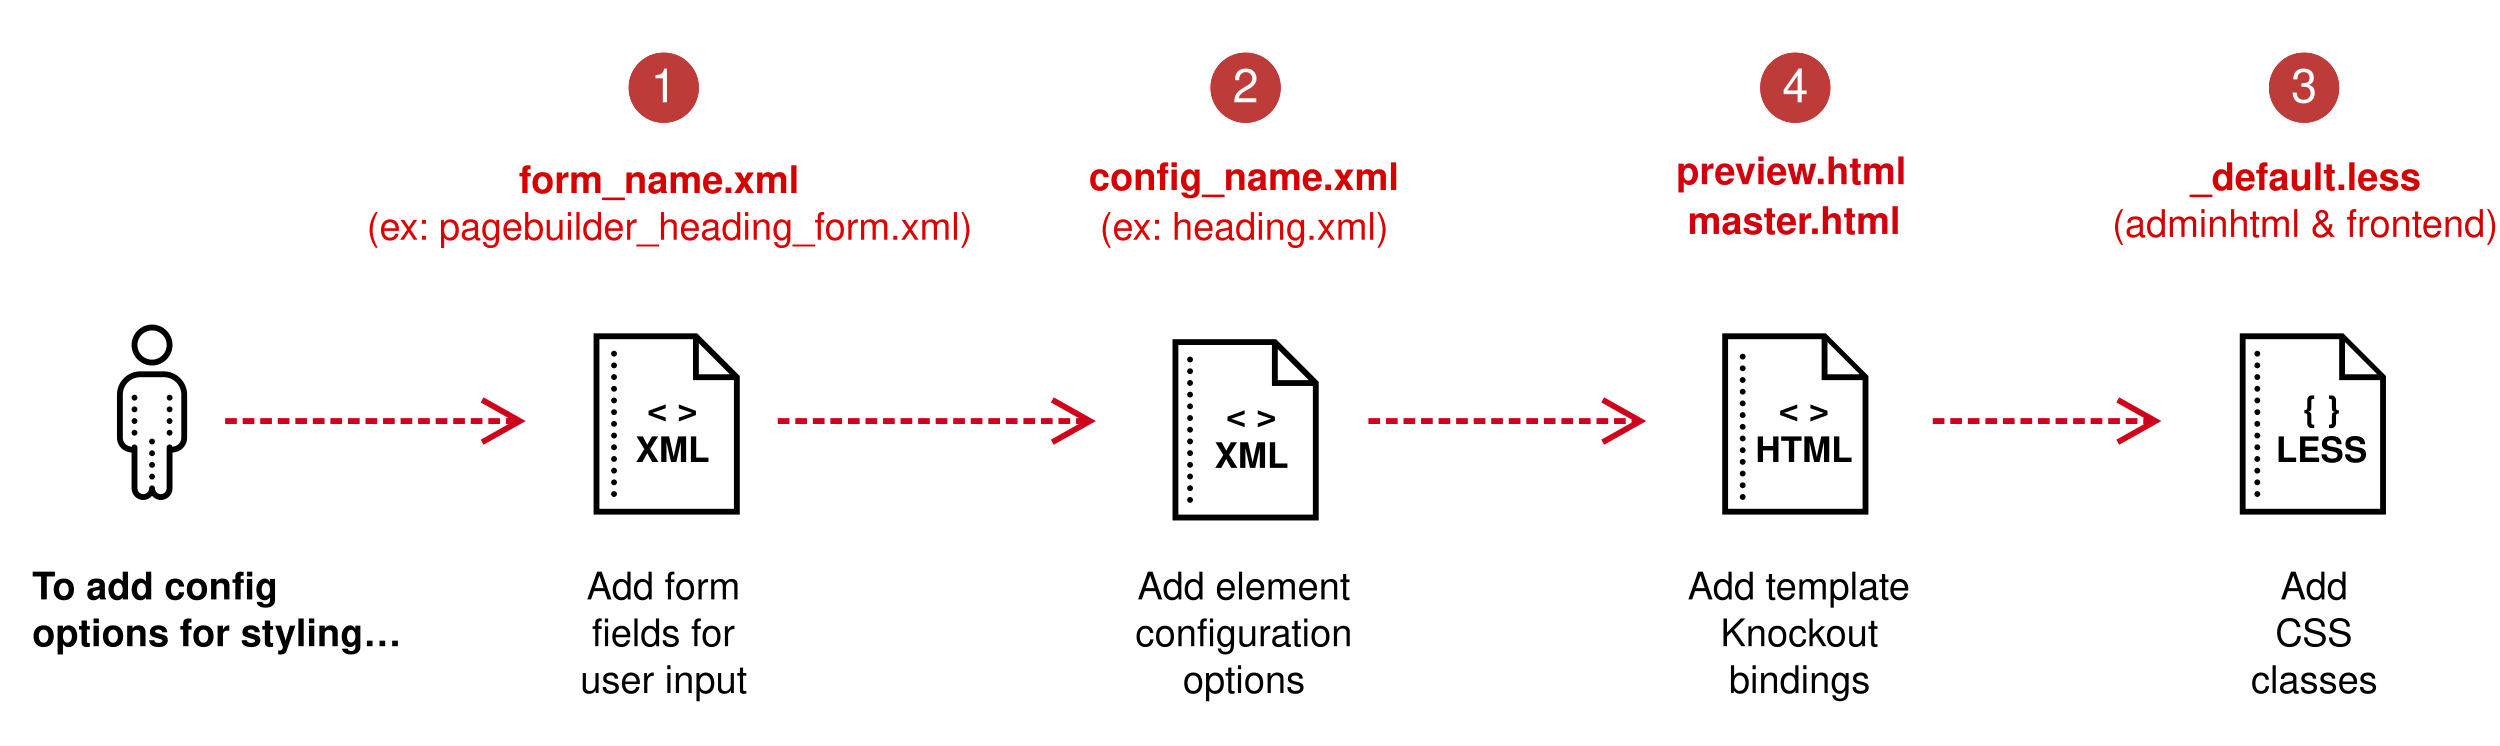
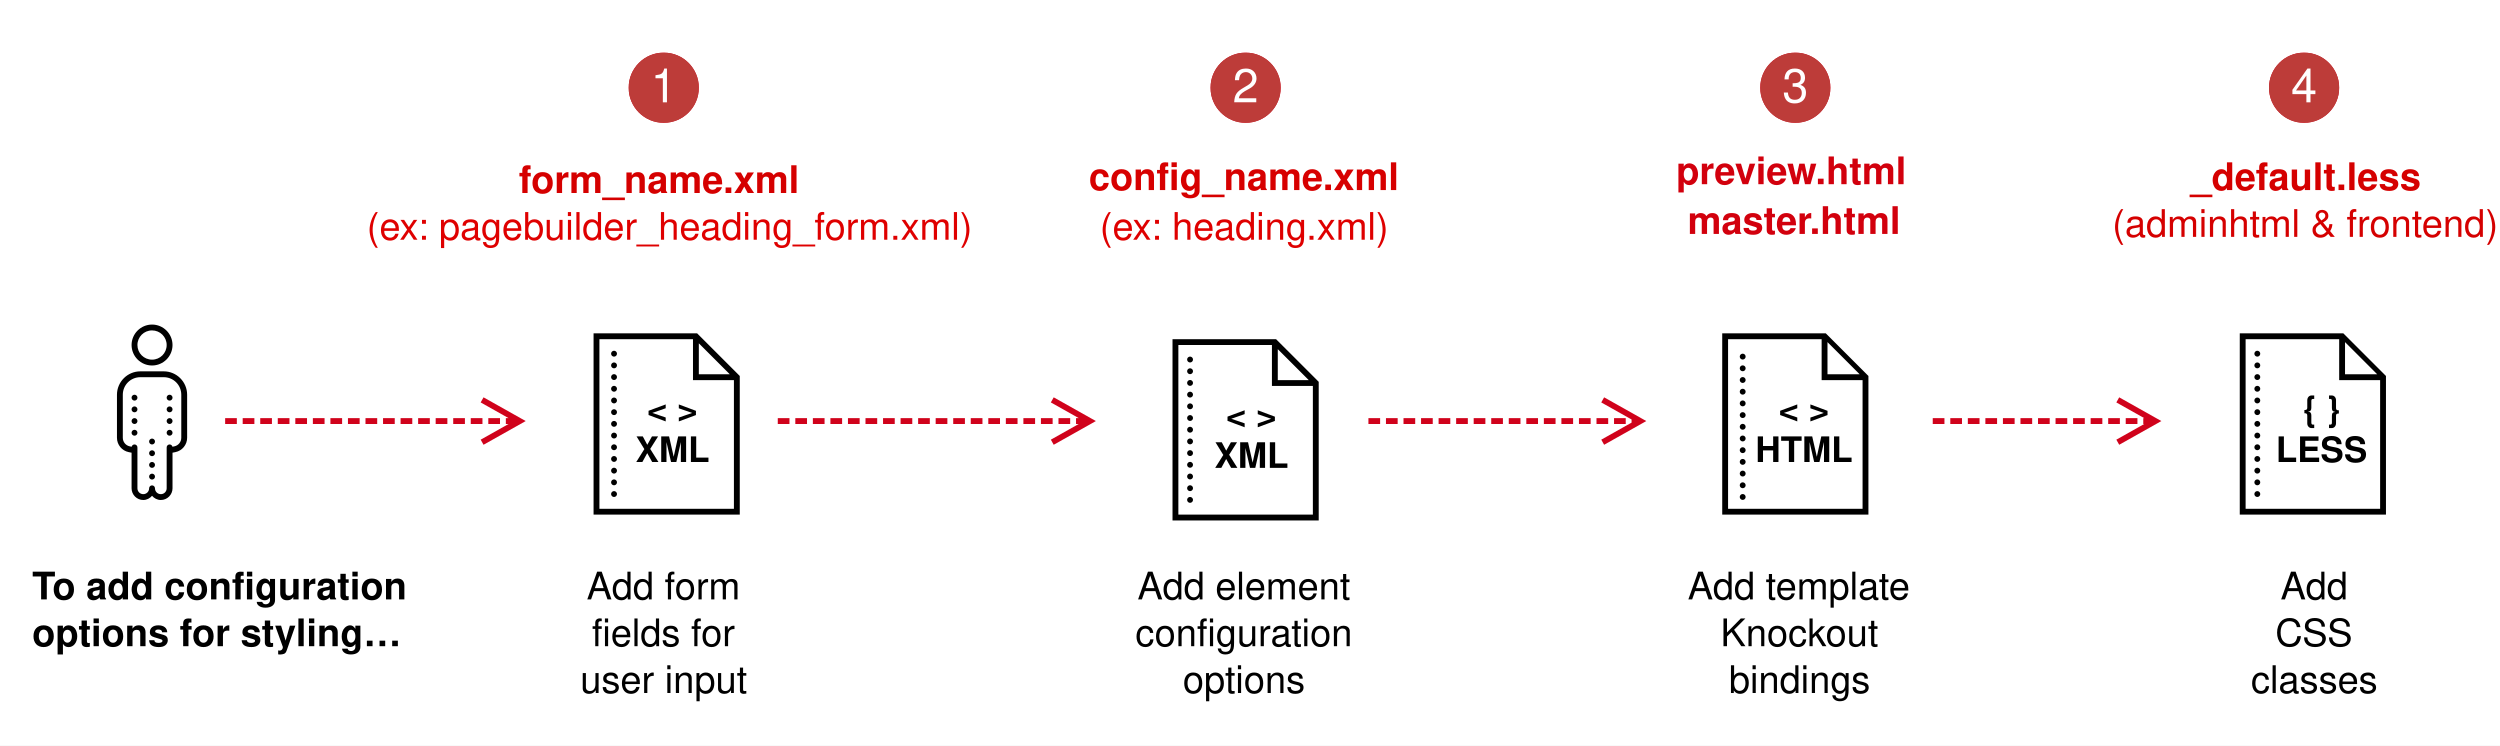
<svg xmlns="http://www.w3.org/2000/svg" xmlns:xlink="http://www.w3.org/1999/xlink" width="855px" height="255px" viewBox="0 0 855 255" version="1.1">
  <defs>
    <circle id="path-1" cx="12" cy="12" r="12" />
    <circle id="path-3" cx="12" cy="12" r="12" />
    <circle id="path-5" cx="12" cy="12" r="12" />
    <circle id="path-7" cx="12" cy="12" r="12" />
  </defs>
  <g id="how-to-style-using-attributes" stroke="none" stroke-width="1" fill="none" fill-rule="evenodd">
    <rect fill="#FFFFFF" x="0" y="0" width="855" height="255" />
    <text id="Add-form-fields-for" font-family="Helvetica" font-size="13" font-weight="normal" fill="#000000">
      <tspan x="200.629" y="205">Add form</tspan>
      <tspan x="202.435" y="221">fields for</tspan>
      <tspan x="198.455" y="237">user input</tspan>
    </text>
    <g id="number" transform="translate(215, 18)">
      <mask id="mask-2" fill="white">
        <use xlink:href="#path-1" />
      </mask>
      <use id="Mask" fill="#D0021B" fill-rule="evenodd" xlink:href="#path-1" />
      <g id="Colors-/-Red-/-Shade" mask="url(#mask-2)">
        <rect fill="#DF4743" x="0" y="0" width="24" height="24" />
        <rect id="color" fill="#BD3C39" fill-rule="evenodd" x="0" y="0" width="24" height="24" />
      </g>
      <text id="1" mask="url(#mask-2)" font-family="Helvetica" font-size="16" font-weight="normal" fill="#FFFFFF">
        <tspan x="7.551" y="17">1</tspan>
      </text>
    </g>
    <text id="form_name.xml" font-family="Helvetica-Bold, Helvetica" font-size="13" font-weight="bold" fill="#D50000">
      <tspan x="177.455" y="66">form_name.xml</tspan>
    </text>
    <g id="Group-2" transform="translate(203, 114)">
      <path d="M0.5,0.5 L0.5,61.5 L49.5,61.5 L49.5,14.793 L35.207,0.5 L0.5,0.5 Z M34.5,15.5 L48.5,15.5 L48.5,60.5 L1.5,60.5 L1.5,1.5 L34.5,1.5 L34.5,15.5 Z M35.5,2.207 L47.793,14.5 L35.5,14.5 L35.5,2.207 Z" id="Shape" stroke="#000000" fill="#FFFFFF" fill-rule="nonzero" />
      <text id="&lt;-&gt;-XML" font-family="Helvetica-Bold, Helvetica" font-size="12" font-weight="bold" fill="#000000">
        <tspan x="18.325" y="30">&lt; &gt;</tspan>
        <tspan x="14.335" y="44">XML</tspan>
      </text>
      <path d="M7,54.961 L7,3.388" id="Line-2" stroke="#000000" stroke-width="2" stroke-linecap="round" stroke-linejoin="round" stroke-dasharray="0,4" />
    </g>
    <text id="Add-CSS-classes" font-family="Helvetica" font-size="13" font-weight="normal" fill="#000000">
      <tspan x="779.935" y="205">Add</tspan>
      <tspan x="778.135" y="221">CSS </tspan>
      <tspan x="769.826" y="237">classes</tspan>
    </text>
    <g id="number" transform="translate(776, 18)">
      <mask id="mask-4" fill="white">
        <use xlink:href="#path-3" />
      </mask>
      <use id="Mask" fill="#D0021B" fill-rule="evenodd" xlink:href="#path-3" />
      <g id="Colors-/-Red-/-Shade" mask="url(#mask-4)">
        <rect fill="#DF4743" x="0" y="0" width="24" height="24" />
        <rect id="color" fill="#BD3C39" fill-rule="evenodd" x="0" y="0" width="24" height="24" />
      </g>
      <text id="1" mask="url(#mask-4)" font-family="Helvetica" font-size="16" font-weight="normal" fill="#FFFFFF">
-         <tspan x="7.551" y="17">3</tspan>
+         <tspan x="7.551" y="17">4</tspan>
      </text>
    </g>
    <text id="_default.less-(admin" font-family="Helvetica-Bold, Helvetica" font-size="13" font-weight="bold" fill="#D50000">
      <tspan x="749.122" y="65">_default.less</tspan>
      <tspan x="722.389" y="81" font-family="Helvetica" font-weight="normal">(adminhtml &amp; frontend)</tspan>
    </text>
    <path id="Line-4" d="M558,143.464 L547.63,137.631 L548.611,135.888 L563.032,144 L548.611,152.112 L547.63,150.369 L558,144.536 L558,143.464 Z M468,145 L468,143 L472,143 L472,145 L468,145 Z M474,145 L474,143 L478,143 L478,145 L474,145 Z M480,145 L480,143 L484,143 L484,145 L480,145 Z M486,145 L486,143 L490,143 L490,145 L486,145 Z M492,145 L492,143 L496,143 L496,145 L492,145 Z M498,145 L498,143 L502,143 L502,145 L498,145 Z M504,145 L504,143 L508,143 L508,145 L504,145 Z M510,145 L510,143 L514,143 L514,145 L510,145 Z M516,145 L516,143 L520,143 L520,145 L516,145 Z M522,145 L522,143 L526,143 L526,145 L522,145 Z M528,145 L528,143 L532,143 L532,145 L528,145 Z M534,145 L534,143 L538,143 L538,145 L534,145 Z M540,145 L540,143 L544,143 L544,145 L540,145 Z M546,145 L546,143 L550,143 L550,145 L546,145 Z M552,145 L552,143 L556,143 L556,145 L552,145 Z" fill="#D0021B" fill-rule="nonzero" />
    <path id="Line-4" d="M733.331,143 L723.787,137.631 L724.767,135.888 L739.188,144 L724.767,152.112 L723.787,150.369 L733.331,145 L733,145 L733,143 L733.331,143 Z M661,145 L661,143 L665,143 L665,145 L661,145 Z M667,145 L667,143 L671,143 L671,145 L667,145 Z M673,145 L673,143 L677,143 L677,145 L673,145 Z M679,145 L679,143 L683,143 L683,145 L679,145 Z M685,145 L685,143 L689,143 L689,145 L685,145 Z M691,145 L691,143 L695,143 L695,145 L691,145 Z M697,145 L697,143 L701,143 L701,145 L697,145 Z M703,145 L703,143 L707,143 L707,145 L703,145 Z M709,145 L709,143 L713,143 L713,145 L709,145 Z M715,145 L715,143 L719,143 L719,145 L715,145 Z M721,145 L721,143 L725,143 L725,145 L721,145 Z M727,145 L727,143 L731,143 L731,145 L727,145 Z" fill="#D0021B" fill-rule="nonzero" />
    <path id="Line-4" d="M368.932,143 L359.388,137.631 L360.369,135.888 L374.79,144 L360.369,152.112 L359.388,150.369 L368.932,145 L368,145 L368,143 L368.932,143 Z M266,145 L266,143 L270,143 L270,145 L266,145 Z M272,145 L272,143 L276,143 L276,145 L272,145 Z M278,145 L278,143 L282,143 L282,145 L278,145 Z M284,145 L284,143 L288,143 L288,145 L284,145 Z M290,145 L290,143 L294,143 L294,145 L290,145 Z M296,145 L296,143 L300,143 L300,145 L296,145 Z M302,145 L302,143 L306,143 L306,145 L302,145 Z M308,145 L308,143 L312,143 L312,145 L308,145 Z M314,145 L314,143 L318,143 L318,145 L314,145 Z M320,145 L320,143 L324,143 L324,145 L320,145 Z M326,145 L326,143 L330,143 L330,145 L326,145 Z M332,145 L332,143 L336,143 L336,145 L332,145 Z M338,145 L338,143 L342,143 L342,145 L338,145 Z M344,145 L344,143 L348,143 L348,145 L344,145 Z M350,145 L350,143 L354,143 L354,145 L350,145 Z M356,145 L356,143 L360,143 L360,145 L356,145 Z M362,145 L362,143 L366,143 L366,145 L362,145 Z" fill="#D0021B" fill-rule="nonzero" />
-     <text id="To-add-config-option" font-family="Helvetica-Bold, Helvetica" font-size="13" font-weight="bold" fill="#000000">
-       <tspan x="11" y="205">To add config</tspan>
+     <text id="To-add-configuration" font-family="Helvetica-Bold, Helvetica" font-size="13" font-weight="bold" fill="#000000">
+       <tspan x="11" y="205">To add configuration</tspan>
      <tspan x="11" y="221">options for styling…</tspan>
    </text>
    <g id="Group" transform="translate(40, 111)">
      <path d="M12,0 C8.145,0 5,3.145 5,7 C5,10.855 8.145,14 12,14 C15.855,14 19,10.855 19,7 C19,3.145 15.855,0 12,0 Z M12,2 C14.773,2 17,4.227 17,7 C17,9.773 14.773,12 12,12 C9.227,12 7,9.773 7,7 C7,4.227 9.227,2 12,2 Z M8,16 C3.594,16 0,19.594 0,24 L0,38.719 C0,41.098 1.688,43.156 4.02,43.625 L5,43.82 L5,56 C5,58.199 6.801,60 9,60 C10.211,60 11.266,59.422 12,58.562 C12.734,59.422 13.789,60 15,60 C17.199,60 19,58.199 19,56 L19,43.82 L19.98,43.625 C22.312,43.156 24,41.098 24,38.719 L24,24 C24,19.594 20.406,16 16,16 L8,16 Z M8,18 L16,18 C19.324,18 22,20.676 22,24 L22,38.719 C22,40.156 20.996,41.379 19.59,41.66 L18.977,41.785 C18.875,41.328 18.469,41 18,41 C17.449,41 17,41.449 17,42 C17,42.059 17.004,42.117 17.016,42.176 L17,42.18 L17,56 C17,57.117 16.117,58 15,58 C13.883,58 13,57.117 13,56 C13,55.449 12.551,55 12,55 C11.449,55 11,55.449 11,56 C11,57.117 10.117,58 9,58 C7.883,58 7,57.117 7,56 L7,42.18 L6.984,42.176 C6.996,42.117 7,42.059 7,42 C7,41.449 6.551,41 6,41 C5.531,41 5.125,41.328 5.027,41.785 L4.41,41.66 C3.004,41.379 2,40.156 2,38.719 L2,24 C2,20.676 4.676,18 8,18 Z" id="Shape" fill="#000000" fill-rule="nonzero" />
      <path d="M12,52 L12,40" id="Line-2" stroke="#000000" stroke-width="2" stroke-linecap="round" stroke-linejoin="round" stroke-dasharray="0,4" />
      <path d="M18,37 L18,22" id="Line-2" stroke="#000000" stroke-width="2" stroke-linecap="round" stroke-linejoin="round" stroke-dasharray="0,4" />
      <path d="M6,37 L6,22" id="Line-2" stroke="#000000" stroke-width="2" stroke-linecap="round" stroke-linejoin="round" stroke-dasharray="0,4" />
    </g>
    <path id="Line-4" d="M173.932,143 L164.388,137.631 L165.369,135.888 L179.79,144 L165.369,152.112 L164.388,150.369 L173.932,145 L173,145 L173,143 L173.932,143 Z M77,145 L77,143 L81,143 L81,145 L77,145 Z M83,145 L83,143 L87,143 L87,145 L83,145 Z M89,145 L89,143 L93,143 L93,145 L89,145 Z M95,145 L95,143 L99,143 L99,145 L95,145 Z M101,145 L101,143 L105,143 L105,145 L101,145 Z M107,145 L107,143 L111,143 L111,145 L107,145 Z M113,145 L113,143 L117,143 L117,145 L113,145 Z M119,145 L119,143 L123,143 L123,145 L119,145 Z M125,145 L125,143 L129,143 L129,145 L125,145 Z M131,145 L131,143 L135,143 L135,145 L131,145 Z M137,145 L137,143 L141,143 L141,145 L137,145 Z M143,145 L143,143 L147,143 L147,145 L143,145 Z M149,145 L149,143 L153,143 L153,145 L149,145 Z M155,145 L155,143 L159,143 L159,145 L155,145 Z M161,145 L161,143 L165,143 L165,145 L161,145 Z M167,145 L167,143 L171,143 L171,145 L167,145 Z" fill="#D0021B" fill-rule="nonzero" />
    <path d="M766,114 L766,176 L816,176 L816,128.586 L801.414,114 L766,114 Z M768,116 L800,116 L800,130 L814,130 L814,174 L768,174 L768,116 Z M802,117 L813,128 L802,128 L802,117 Z" id="Shape" fill="#000000" fill-rule="nonzero" />
    <text id="{-}-LESS" font-family="Helvetica-Bold, Helvetica" font-size="12" font-weight="bold" fill="#000000">
      <tspan x="787.663" y="144">{ }</tspan>
      <tspan x="778.329" y="158">LESS</tspan>
    </text>
    <path d="M772,168.961 L772,117.388" id="Line-2" stroke="#000000" stroke-width="2" stroke-linecap="round" stroke-linejoin="round" stroke-dasharray="0,4" />
    <text id="Add-element-configur" font-family="Helvetica" font-size="13" font-weight="normal" fill="#000000">
      <tspan x="389.004" y="205">Add element </tspan>
      <tspan x="388.281" y="221">configuration</tspan>
      <tspan x="404.54" y="237">options</tspan>
    </text>
    <path d="M401.5,116.5 L401.5,177.5 L450.5,177.5 L450.5,130.793 L436.207,116.5 L401.5,116.5 Z M435.5,131.5 L449.5,131.5 L449.5,176.5 L402.5,176.5 L402.5,117.5 L435.5,117.5 L435.5,131.5 Z M436.5,118.207 L448.793,130.5 L436.5,130.5 L436.5,118.207 Z" id="Shape" stroke="#000000" fill="#FFFFFF" fill-rule="nonzero" />
    <text id="&lt;-&gt;-XML" font-family="Helvetica-Bold, Helvetica" font-size="12" font-weight="bold" fill="#000000">
      <tspan x="419.325" y="146">&lt; &gt;</tspan>
      <tspan x="436.675" y="146" font-family="Verdana-Bold, Verdana" />
      <tspan x="415.335" y="160">XML</tspan>
    </text>
    <g id="number" transform="translate(414, 18)">
      <mask id="mask-6" fill="white">
        <use xlink:href="#path-5" />
      </mask>
      <use id="Mask" fill="#D0021B" fill-rule="evenodd" xlink:href="#path-5" />
      <g id="Colors-/-Red-/-Shade" mask="url(#mask-6)">
        <rect fill="#DF4743" x="0" y="0" width="24" height="24" />
        <rect id="color" fill="#BD3C39" fill-rule="evenodd" x="0" y="0" width="24" height="24" />
      </g>
      <text id="1" mask="url(#mask-6)" font-family="Helvetica" font-size="16" font-weight="normal" fill="#FFFFFF">
        <tspan x="7.551" y="17">2</tspan>
      </text>
    </g>
    <text id="config_name.xml" font-family="Helvetica-Bold, Helvetica" font-size="13" font-weight="bold" fill="#D70000">
      <tspan x="372.402" y="65">config_name.xml</tspan>
    </text>
    <text id="(ex:-heading.xml)" font-family="Helvetica" font-size="13" font-weight="normal" fill="#DF0000">
      <tspan x="376.146" y="82">(ex: heading.xml)</tspan>
    </text>
    <text id="(ex:-pagebuilder_hea" font-family="Helvetica" font-size="13" font-weight="normal" fill="#DF0000">
      <tspan x="125.443" y="82">(ex: pagebuilder_heading_form.xml)</tspan>
    </text>
    <path d="M407,170.961 L407,119.388" id="Line-2" stroke="#000000" stroke-width="2" stroke-linecap="round" stroke-linejoin="round" stroke-dasharray="0,4" />
    <text id="Add-template-Knockou" font-family="Helvetica" font-size="13" font-weight="normal" fill="#000000">
      <tspan x="577.198" y="205">Add template</tspan>
      <tspan x="588.399" y="221">Knockout </tspan>
      <tspan x="591.287" y="237">bindings</tspan>
    </text>
    <g id="number" transform="translate(602, 18)">
      <mask id="mask-8" fill="white">
        <use xlink:href="#path-7" />
      </mask>
      <use id="Mask" fill="#D0021B" fill-rule="evenodd" xlink:href="#path-7" />
      <g id="Colors-/-Red-/-Shade" mask="url(#mask-8)">
        <rect fill="#DF4743" x="0" y="0" width="24" height="24" />
        <rect id="color" fill="#BD3C39" fill-rule="evenodd" x="0" y="0" width="24" height="24" />
      </g>
      <text id="1" mask="url(#mask-8)" font-family="Helvetica" font-size="16" font-weight="normal" fill="#FFFFFF">
-         <tspan x="7.551" y="17">4</tspan>
+         <tspan x="7.551" y="17">3</tspan>
      </text>
    </g>
    <path d="M589,114 L589,176 L639,176 L639,128.586 L624.414,114 L589,114 Z M591,116 L623,116 L623,130 L637,130 L637,174 L591,174 L591,116 Z M625,117 L636,128 L625,128 L625,117 Z" id="Shape" fill="#000000" fill-rule="nonzero" />
    <text id="&lt;-&gt;-HTML" font-family="Helvetica-Bold, Helvetica" font-size="12" font-weight="bold" fill="#000000">
      <tspan x="608.325" y="144">&lt; &gt;</tspan>
      <tspan x="600.339" y="158">HTML</tspan>
    </text>
    <text id="preview.html" font-family="Helvetica-Bold, Helvetica" font-size="13" font-weight="bold" fill="#D2000D">
      <tspan x="573.267" y="63">preview.html</tspan>
    </text>
    <text id="master.html" font-family="Helvetica-Bold, Helvetica" font-size="13" font-weight="bold" fill="#D2000D">
      <tspan x="577.155" y="80">master.html</tspan>
    </text>
    <path d="M596,169.961 L596,118.388" id="Line-2" stroke="#000000" stroke-width="2" stroke-linecap="round" stroke-linejoin="round" stroke-dasharray="0,4" />
  </g>
</svg>
